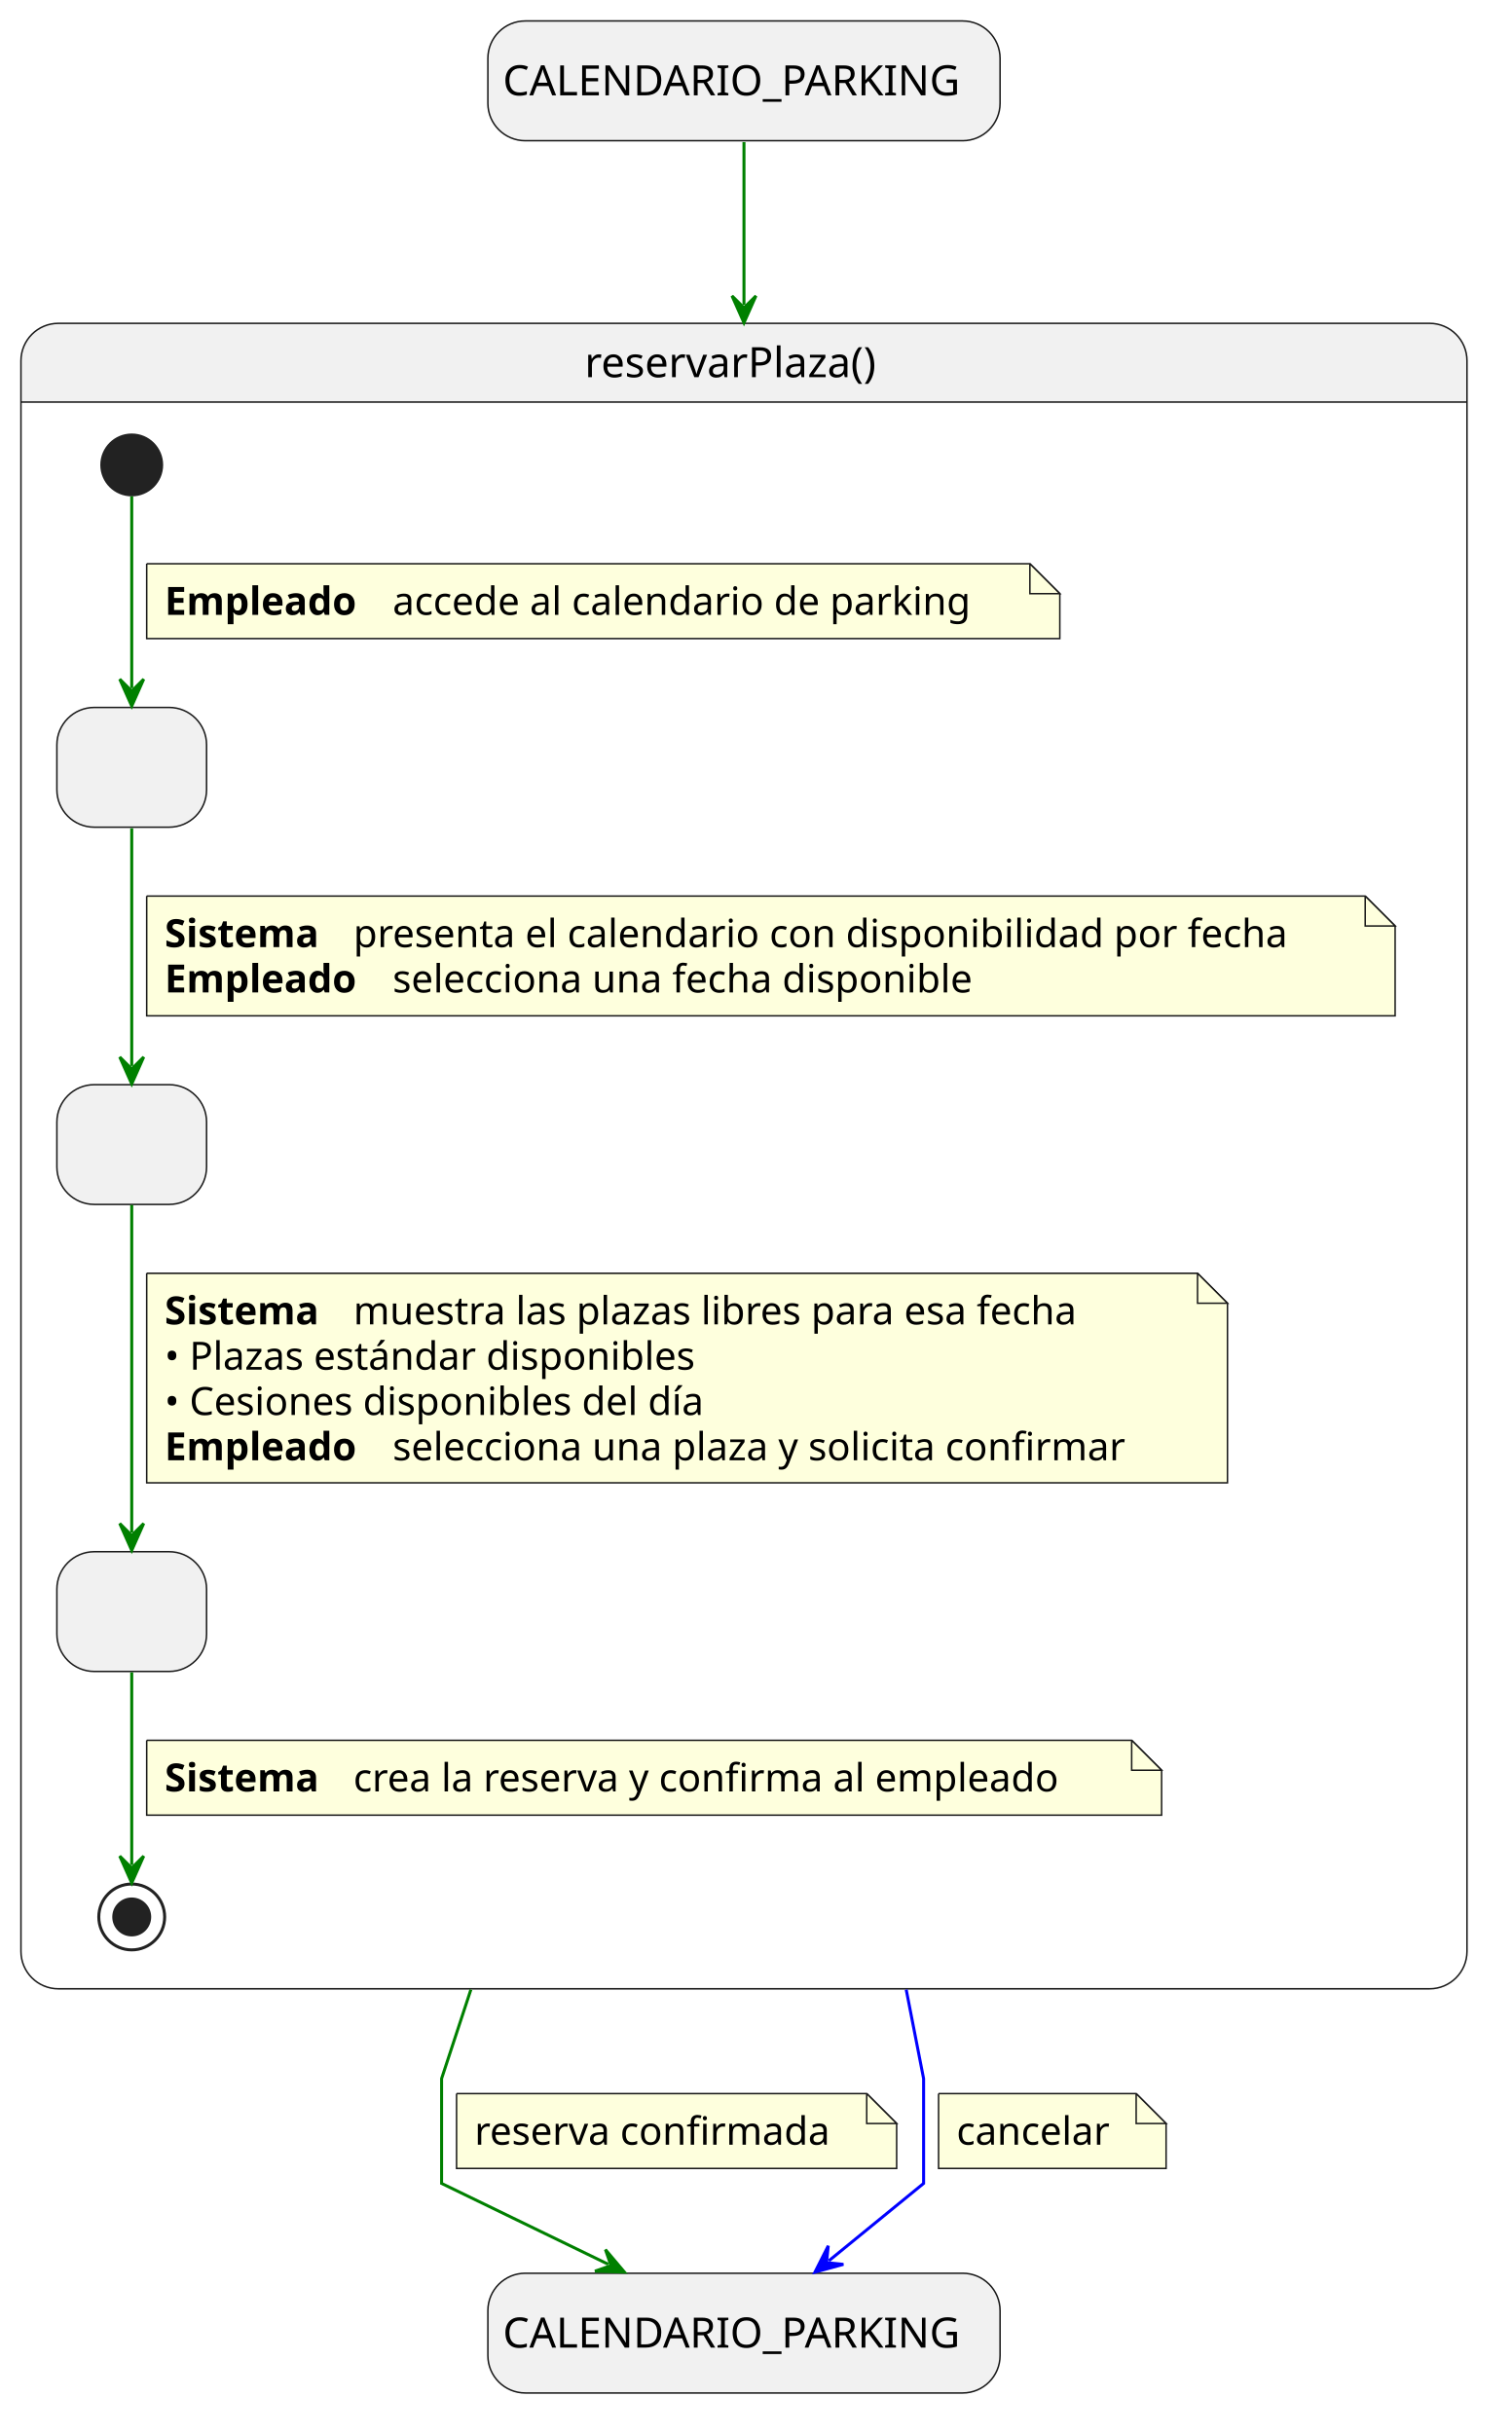
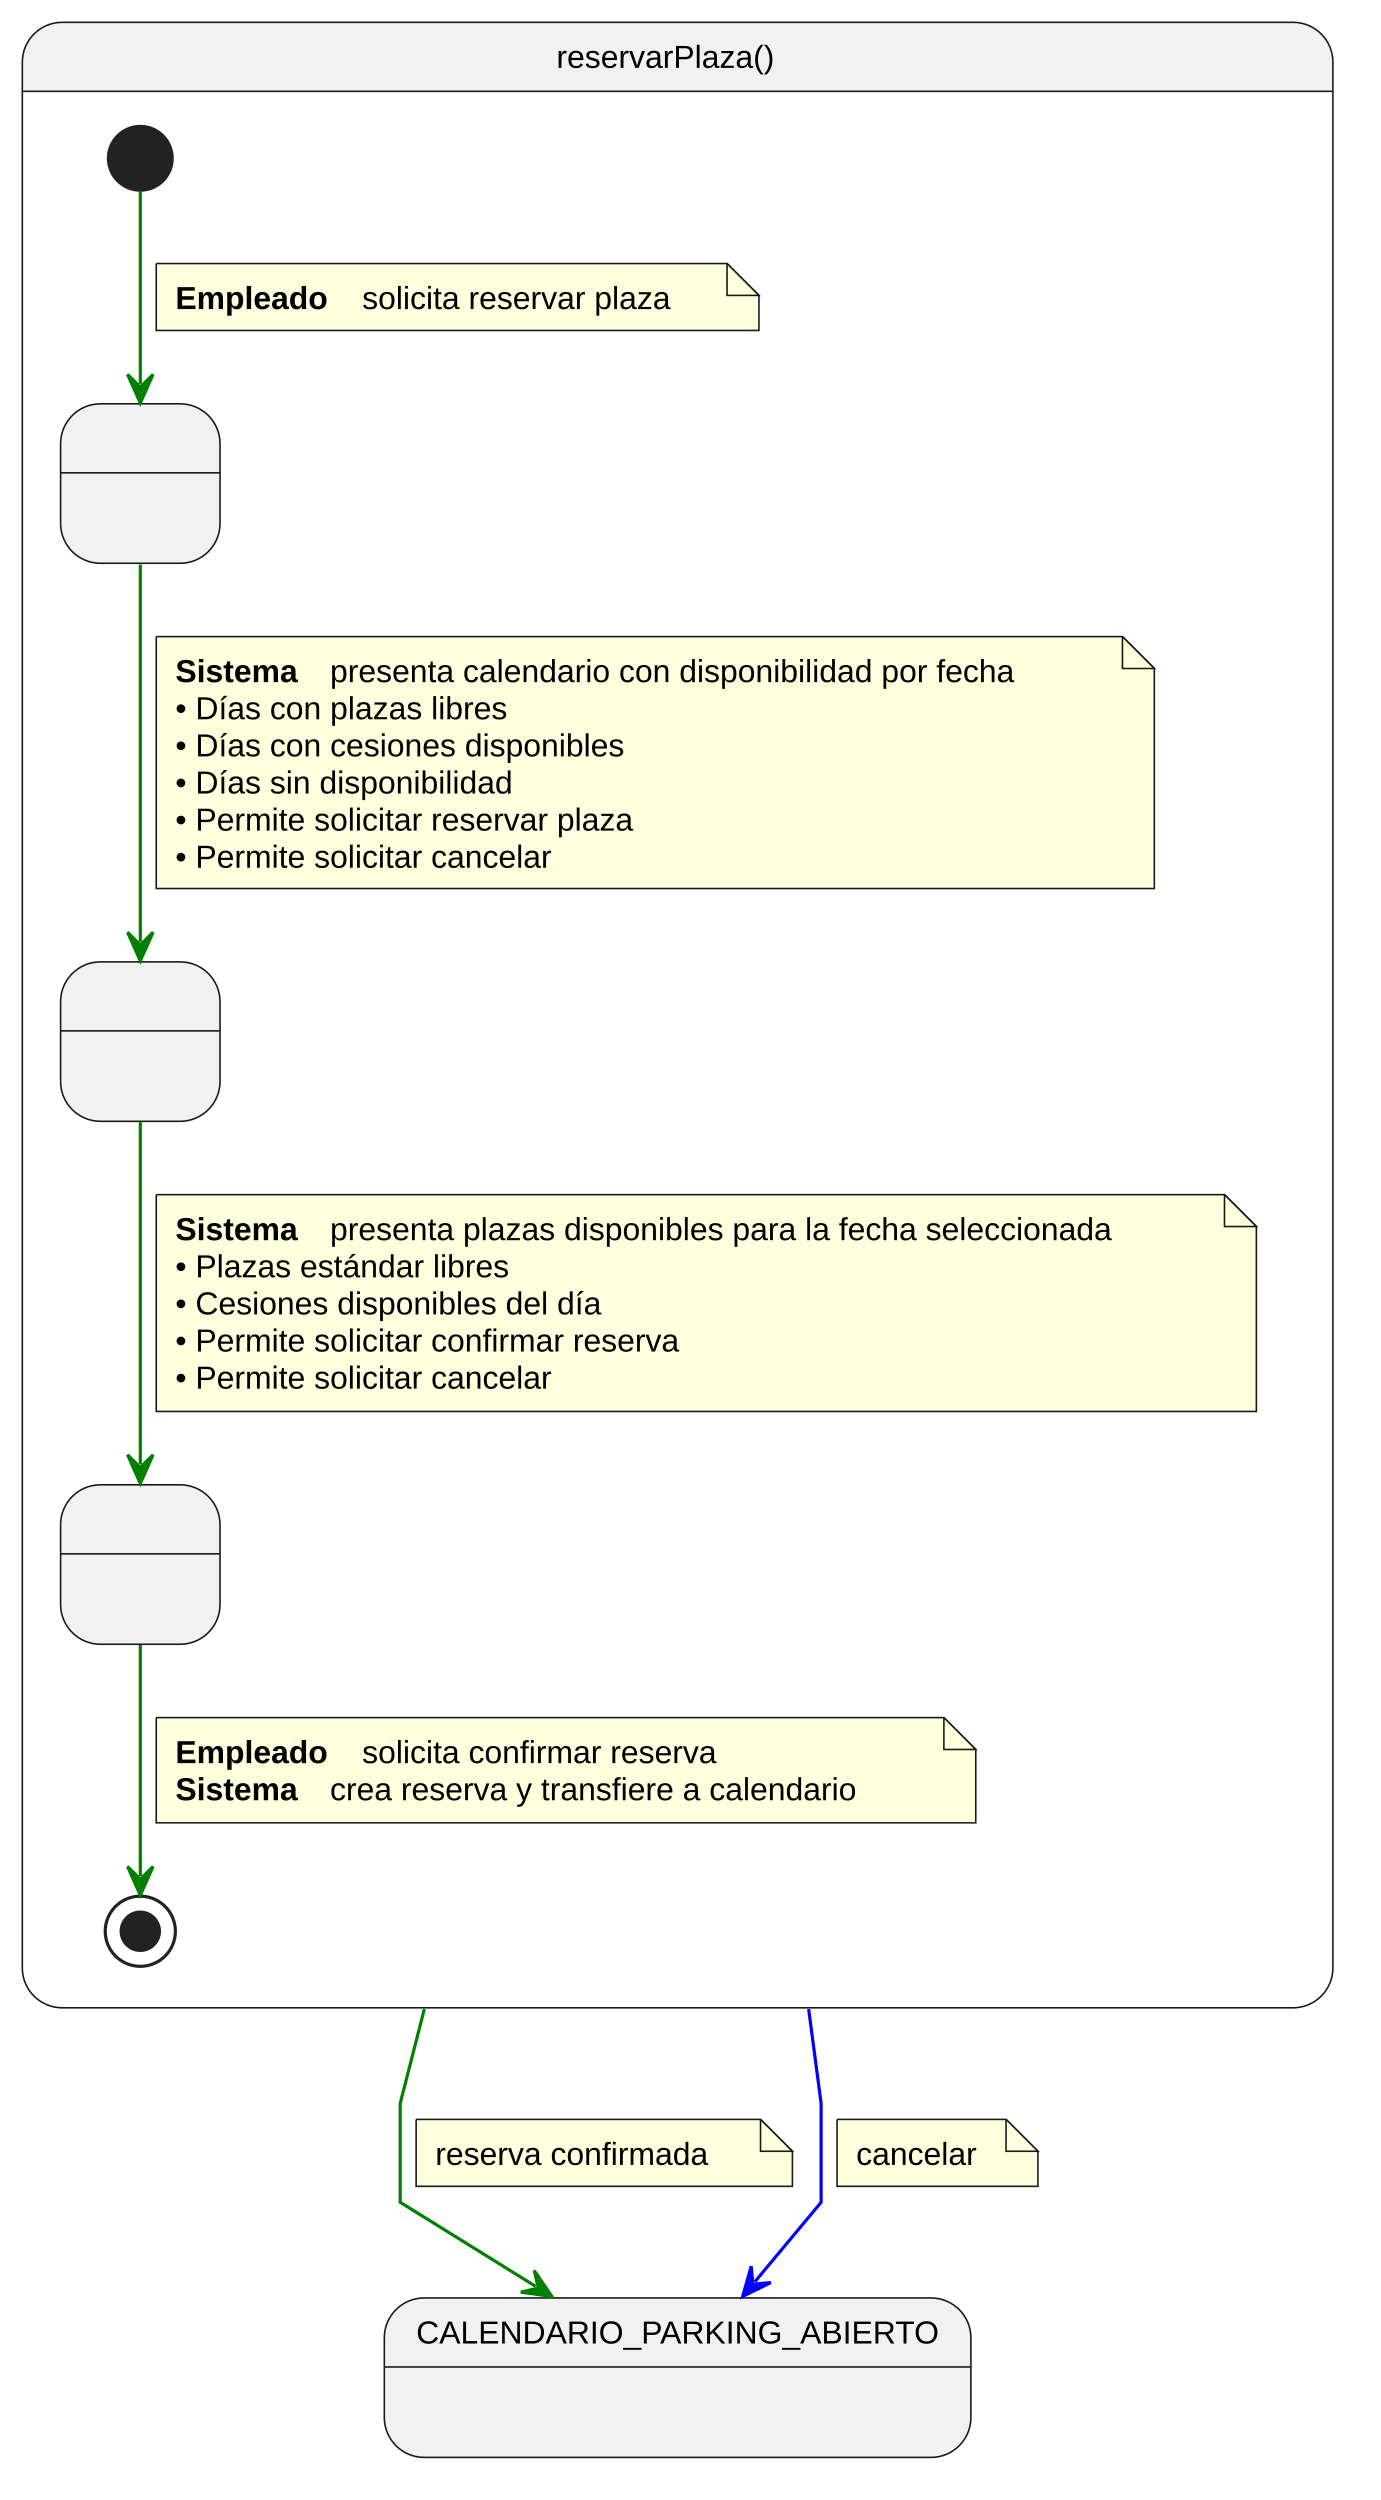
- <svg xmlns="http://www.w3.org/2000/svg" contentStyleType="text/css" data-diagram-type="STATE" height="813px" preserveAspectRatio="none" style="width:505px;height:813px;background:#FFFFFF;" version="1.1" viewBox="0 0 505 813" width="505px" zoomAndPan="magnify">
+ <svg xmlns="http://www.w3.org/2000/svg" contentStyleType="text/css" data-diagram-type="STATE" height="784px" preserveAspectRatio="none" style="width:433px;height:784px;background:#FFFFFF;" version="1.1" viewBox="0 0 433 784" width="433px" zoomAndPan="magnify">
  <defs />
  <g>
-     <rect fill="#F1F1F1" height="40" rx="12.5" ry="12.5" style="stroke:#181818;stroke-width:0.5;" width="171.082" x="162.96" y="7" />
-     <text fill="#000000" font-family="sans-serif" font-size="14" lengthAdjust="spacing" textLength="161.082" x="167.96" y="31.847">CALENDARIO_PARKING</text>
-     <rect fill="#F1F1F1" height="40" rx="12.5" ry="12.5" style="stroke:#181818;stroke-width:0.5;" width="171.082" x="162.96" y="759.3" />
-     <text fill="#000000" font-family="sans-serif" font-size="14" lengthAdjust="spacing" textLength="161.082" x="167.96" y="784.147">CALENDARIO_PARKING</text>
-     <path d="M19.5,108 L477.5,108 A12.5,12.5 0 0 1 490,120.5 L490,134.297 L7,134.297 L7,120.5 A12.5,12.5 0 0 1 19.5,108" fill="#F1F1F1" />
-     <rect fill="none" height="556.297" rx="12.5" ry="12.5" style="stroke:#181818;stroke-width:0.5;" width="483" x="7" y="108" />
-     <line style="stroke:#181818;stroke-width:0.5;" x1="7" x2="490" y1="134.297" y2="134.297" />
-     <text fill="#000000" font-family="sans-serif" font-size="14" lengthAdjust="spacing" textLength="106.415" x="195.292" y="125.995">reservarPlaza()</text>
-     <rect fill="#F1F1F1" height="40" rx="12.5" ry="12.5" style="stroke:#181818;stroke-width:0.5;" width="50" x="19" y="236.297" />
-     <text fill="#000000" font-family="sans-serif" font-size="14" lengthAdjust="spacing" textLength="4.45" x="41.775" y="261.144"> </text>
-     <rect fill="#F1F1F1" height="40" rx="12.5" ry="12.5" style="stroke:#181818;stroke-width:0.5;" width="50" x="19" y="362.297" />
-     <text fill="#000000" font-family="sans-serif" font-size="14" lengthAdjust="spacing" textLength="4.45" x="41.775" y="387.144"> </text>
-     <rect fill="#F1F1F1" height="40" rx="12.5" ry="12.5" style="stroke:#181818;stroke-width:0.5;" width="50" x="19" y="518.297" />
-     <text fill="#000000" font-family="sans-serif" font-size="14" lengthAdjust="spacing" textLength="4.45" x="41.775" y="543.144"> </text>
-     <g class="start_entity" data-qualified-name="reservarPlaza..start.reservarPlaza" data-source-line="15" id="ent0003">
-       <ellipse cx="44" cy="155.297" fill="#222222" rx="10" ry="10" style="stroke:#222222;stroke-width:1;" />
+     <path d="M19.5,7 L405.5,7 A12.5,12.5 0 0 1 418,19.5 L418,28.641 L7,28.641 L7,19.5 A12.5,12.5 0 0 1 19.5,7" fill="#F1F1F1" />
+     <rect fill="none" height="622.641" rx="12.5" ry="12.5" style="stroke:#181818;stroke-width:0.5;" width="411" x="7" y="7" />
+     <line style="stroke:#181818;stroke-width:0.5;" x1="7" x2="418" y1="28.641" y2="28.641" />
+     <text fill="#000000" font-family="Arial" font-size="10" lengthAdjust="spacing" textLength="76.011" x="174.495" y="21.282">reservarPlaza()</text>
+     <g class="entity" data-qualified-name="reservarPlaza.SolicitandoPlaza" id="ent0003">
+       <rect fill="#F1F1F1" height="50" rx="12.5" ry="12.5" style="stroke:#181818;stroke-width:0.5;" width="50" x="19" y="126.641" />
+       <line style="stroke:#181818;stroke-width:0.5;" x1="19" x2="69" y1="148.281" y2="148.281" />
+       <text fill="#000000" font-family="Arial" font-size="10" lengthAdjust="spacing" textLength="3.179" x="42.411" y="140.923"> </text>
    </g>
-     <g class="end_entity" data-qualified-name="reservarPlaza..end.reservarPlaza" data-source-line="34" id="ent0007">
-       <ellipse cx="44" cy="640.297" fill="none" rx="11" ry="11" style="stroke:#222222;stroke-width:1;" />
-       <ellipse cx="44" cy="640.297" fill="#222222" rx="6" ry="6" style="stroke:#222222;stroke-width:1;" />
+     <g class="entity" data-qualified-name="reservarPlaza.ProporcionandoDatos" id="ent0004">
+       <rect fill="#F1F1F1" height="50" rx="12.5" ry="12.5" style="stroke:#181818;stroke-width:0.5;" width="50" x="19" y="301.641" />
+       <line style="stroke:#181818;stroke-width:0.5;" x1="19" x2="69" y1="323.281" y2="323.281" />
+       <text fill="#000000" font-family="Arial" font-size="10" lengthAdjust="spacing" textLength="3.179" x="42.411" y="315.923"> </text>
    </g>
-     <g class="link" data-entity-1="ent0003" data-entity-2="ent0005" data-link-type="dependency" data-source-line="15" id="lnk4">
-       <path d="M44,165.787 C44,181.857 44,208.727 44,229.847" fill="none" id="*start*reservarPlaza-to-SeleccionandoFecha" style="stroke:#008000;stroke-width:1;" />
-       <polygon fill="#008000" points="44,235.847,48,226.847,44,230.847,40,226.847,44,235.847" style="stroke:#008000;stroke-width:1;" />
-       <path d="M49,188.297 L49,213.297 L354,213.297 L354,198.297 L344,188.297 L49,188.297" fill="#FEFFDD" style="stroke:#181818;stroke-width:0.5;" />
-       <path d="M344,188.297 L344,198.297 L354,198.297 L344,188.297" fill="#FEFFDD" style="stroke:#181818;stroke-width:0.5;" />
-       <text fill="#000000" font-family="sans-serif" font-size="13" font-weight="700" lengthAdjust="spacing" textLength="72.014" x="55" y="205.364">Empleado</text>
-       <text fill="#000000" font-family="sans-serif" font-size="13" lengthAdjust="spacing" textLength="208.152" x="131.147" y="205.364">accede al calendario de parking</text>
+     <g class="entity" data-qualified-name="reservarPlaza.ReservaCreada" id="ent0005">
+       <rect fill="#F1F1F1" height="50" rx="12.5" ry="12.5" style="stroke:#181818;stroke-width:0.5;" width="50" x="19" y="465.641" />
+       <line style="stroke:#181818;stroke-width:0.5;" x1="19" x2="69" y1="487.281" y2="487.281" />
+       <text fill="#000000" font-family="Arial" font-size="10" lengthAdjust="spacing" textLength="3.179" x="42.411" y="479.923"> </text>
    </g>
-     <g class="link" data-entity-1="ent0005" data-entity-2="ent0006" data-link-type="dependency" data-source-line="20" id="lnk5">
-       <path d="M44,276.667 C44,299.967 44,332.827 44,356.057" fill="none" id="SeleccionandoFecha-to-SeleccionandoPlaza" style="stroke:#008000;stroke-width:1;" />
-       <polygon fill="#008000" points="44,362.057,48,353.057,44,357.057,40,353.057,44,362.057" style="stroke:#008000;stroke-width:1;" />
-       <path d="M49,299.297 L49,339.297 L466,339.297 L466,309.297 L456,299.297 L49,299.297" fill="#FEFFDD" style="stroke:#181818;stroke-width:0.5;" />
-       <path d="M456,299.297 L456,309.297 L466,309.297 L456,299.297" fill="#FEFFDD" style="stroke:#181818;stroke-width:0.5;" />
-       <text fill="#000000" font-family="sans-serif" font-size="13" font-weight="700" lengthAdjust="spacing" textLength="58.906" x="55" y="316.364">Sistema</text>
-       <text fill="#000000" font-family="sans-serif" font-size="13" lengthAdjust="spacing" textLength="333.233" x="118.039" y="316.364">presenta el calendario con disponibilidad por fecha</text>
-       <text fill="#000000" font-family="sans-serif" font-size="13" font-weight="700" lengthAdjust="spacing" textLength="72.014" x="55" y="331.497">Empleado</text>
-       <text fill="#000000" font-family="sans-serif" font-size="13" lengthAdjust="spacing" textLength="207.772" x="131.147" y="331.497">selecciona una fecha disponible</text>
+     <g class="start_entity" data-qualified-name="reservarPlaza..start.reservarPlaza" data-source-line="10" id="ent0002">
+       <ellipse cx="44" cy="49.641" fill="#222222" rx="10" ry="10" style="stroke:#222222;stroke-width:1;" />
    </g>
-     <g class="link" data-entity-1="ent0006" data-entity-2="ent0007" data-link-type="dependency" data-source-line="26" id="lnk6">
-       <path d="M44,402.487 C44,431.997 44,482.207 44,511.867" fill="none" id="SeleccionandoPlaza-to-ConfirmandoReserva" style="stroke:#008000;stroke-width:1;" />
-       <polygon fill="#008000" points="44,517.867,48,508.867,44,512.867,40,508.867,44,517.867" style="stroke:#008000;stroke-width:1;" />
-       <path d="M49,425.297 L49,495.297 L410,495.297 L410,435.297 L400,425.297 L49,425.297" fill="#FEFFDD" style="stroke:#181818;stroke-width:0.5;" />
-       <path d="M400,425.297 L400,435.297 L410,435.297 L400,425.297" fill="#FEFFDD" style="stroke:#181818;stroke-width:0.5;" />
-       <text fill="#000000" font-family="sans-serif" font-size="13" font-weight="700" lengthAdjust="spacing" textLength="58.906" x="55" y="442.364">Sistema</text>
-       <text fill="#000000" font-family="sans-serif" font-size="13" lengthAdjust="spacing" textLength="262.406" x="118.039" y="442.364">muestra las plazas libres para esa fecha</text>
-       <text fill="#000000" font-family="sans-serif" font-size="13" lengthAdjust="spacing" textLength="192.01" x="55" y="457.497">• Plazas estándar disponibles</text>
-       <text fill="#000000" font-family="sans-serif" font-size="13" lengthAdjust="spacing" textLength="195.641" x="55" y="472.629">• Cesiones disponibles del día</text>
-       <text fill="#000000" font-family="sans-serif" font-size="13" font-weight="700" lengthAdjust="spacing" textLength="72.014" x="55" y="487.762">Empleado</text>
-       <text fill="#000000" font-family="sans-serif" font-size="13" lengthAdjust="spacing" textLength="264.488" x="131.147" y="487.762">selecciona una plaza y solicita confirmar</text>
+     <g class="end_entity" data-qualified-name="reservarPlaza..end.reservarPlaza" data-source-line="34" id="ent0006">
+       <ellipse cx="44" cy="605.641" fill="none" rx="11" ry="11" style="stroke:#222222;stroke-width:1;" />
+       <ellipse cx="44" cy="605.641" fill="#222222" rx="6" ry="6" style="stroke:#222222;stroke-width:1;" />
    </g>
-     <g class="link" data-entity-1="ent0007" data-entity-2="ent0007" data-link-type="dependency" data-source-line="34" id="lnk8">
-       <path d="M44,558.577 C44,579.577 44,606.377 44,622.957" fill="none" id="ConfirmandoReserva-to-*end*reservarPlaza" style="stroke:#008000;stroke-width:1;" />
-       <polygon fill="#008000" points="44,628.957,48,619.957,44,623.957,40,619.957,44,628.957" style="stroke:#008000;stroke-width:1;" />
-       <path d="M49,581.297 L49,606.297 L388,606.297 L388,591.297 L378,581.297 L49,581.297" fill="#FEFFDD" style="stroke:#181818;stroke-width:0.5;" />
-       <path d="M378,581.297 L378,591.297 L388,591.297 L378,581.297" fill="#FEFFDD" style="stroke:#181818;stroke-width:0.5;" />
-       <text fill="#000000" font-family="sans-serif" font-size="13" font-weight="700" lengthAdjust="spacing" textLength="58.906" x="55" y="598.364">Sistema</text>
-       <text fill="#000000" font-family="sans-serif" font-size="13" lengthAdjust="spacing" textLength="255.417" x="118.039" y="598.364">crea la reserva y confirma al empleado</text>
+     <g class="link" data-entity-1="ent0002" data-entity-2="ent0003" data-link-type="dependency" data-source-line="10" id="lnk3">
+       <path d="M44,59.871 C44,74.861 44,98.971 44,120.401" fill="none" id="*start*reservarPlaza-to-SolicitandoPlaza" style="stroke:#008000;stroke-width:1;" />
+       <polygon fill="#008000" points="44,126.401,48,117.401,44,121.401,40,117.401,44,126.401" style="stroke:#008000;stroke-width:1;" />
+       <path d="M49,82.641 L49,103.641 L238,103.641 L238,92.641 L228,82.641 L49,82.641" fill="#FEFFDD" style="stroke:#181818;stroke-width:0.5;" />
+       <path d="M228,82.641 L228,92.641 L238,92.641 L228,82.641" fill="#FEFFDD" style="stroke:#181818;stroke-width:0.5;" />
+       <text fill="#000000" font-family="Arial" font-size="10" font-weight="700" lengthAdjust="spacing" textLength="55.395" x="55" y="96.923">Empleado</text>
+       <text fill="#000000" font-family="Arial" font-size="10" lengthAdjust="spacing" textLength="110.093" x="113.574" y="96.923">solicita reservar plaza</text>
    </g>
-     <g class="link" data-entity-1="ent0002" data-entity-2="ent0004" data-link-type="dependency" data-source-line="8" id="lnk2">
-       <path d="M248.5,47.46 C248.5,61.72 248.5,76.9 248.5,101.82" fill="none" id="VistaParkingInicio-to-reservarPlaza" style="stroke:#008000;stroke-width:1;" />
-       <polygon fill="#008000" points="248.5,107.82,252.5,98.82,248.5,102.82,244.5,98.82,248.5,107.82" style="stroke:#008000;stroke-width:1;" />
+     <g class="link" data-entity-1="ent0003" data-entity-2="ent0004" data-link-type="dependency" data-source-line="15" id="lnk4">
+       <path d="M44,177.061 C44,210.031 44,262.441 44,295.341" fill="none" id="SolicitandoPlaza-to-ProporcionandoDatos" style="stroke:#008000;stroke-width:1;" />
+       <polygon fill="#008000" points="44,301.341,48,292.341,44,296.341,40,292.341,44,301.341" style="stroke:#008000;stroke-width:1;" />
+       <path d="M49,199.641 L49,278.641 L362,278.641 L362,209.641 L352,199.641 L49,199.641" fill="#FEFFDD" style="stroke:#181818;stroke-width:0.5;" />
+       <path d="M352,199.641 L352,209.641 L362,209.641 L352,199.641" fill="#FEFFDD" style="stroke:#181818;stroke-width:0.5;" />
+       <text fill="#000000" font-family="Arial" font-size="10" font-weight="700" lengthAdjust="spacing" textLength="45.312" x="55" y="213.923">Sistema</text>
+       <text fill="#000000" font-family="Arial" font-size="10" lengthAdjust="spacing" textLength="244.224" x="103.491" y="213.923">presenta calendario con disponibilidad por fecha</text>
+       <text fill="#000000" font-family="Arial" font-size="10" lengthAdjust="spacing" textLength="117.603" x="55" y="225.564">• Días con plazas libres</text>
+       <text fill="#000000" font-family="Arial" font-size="10" lengthAdjust="spacing" textLength="158.247" x="55" y="237.204">• Días con cesiones disponibles</text>
+       <text fill="#000000" font-family="Arial" font-size="10" lengthAdjust="spacing" textLength="121.001" x="55" y="248.845">• Días sin disponibilidad</text>
+       <text fill="#000000" font-family="Arial" font-size="10" lengthAdjust="spacing" textLength="165.347" x="55" y="260.485">• Permite solicitar reservar plaza</text>
+       <text fill="#000000" font-family="Arial" font-size="10" lengthAdjust="spacing" textLength="136.274" x="55" y="272.126">• Permite solicitar cancelar</text>
    </g>
-     <g class="link" data-entity-1="ent0004" data-entity-2="ent0003" data-link-type="dependency" data-source-line="40" id="lnk9">
-       <path d="M157.28,664.57 C151.24,682.93 147.5,694.3 147.5,694.3 C147.5,694.3 147.5,729.3 147.5,729.3 C147.5,729.3 174.951,742.622 203.181,756.312" fill="none" id="reservarPlaza-to-VistaParkingFin" style="stroke:#008000;stroke-width:1;" />
-       <polygon fill="#008000" points="208.58,758.93,202.227,751.404,204.081,756.748,198.737,758.602,208.58,758.93" style="stroke:#008000;stroke-width:1;" />
-       <path d="M152.5,699.3 L152.5,724.3 L299.5,724.3 L299.5,709.3 L289.5,699.3 L152.5,699.3" fill="#FEFFDD" style="stroke:#181818;stroke-width:0.5;" />
-       <path d="M289.5,699.3 L289.5,709.3 L299.5,709.3 L289.5,699.3" fill="#FEFFDD" style="stroke:#181818;stroke-width:0.5;" />
-       <text fill="#000000" font-family="sans-serif" font-size="13" lengthAdjust="spacing" textLength="126.972" x="158.5" y="716.367">reserva confirmada</text>
+     <g class="link" data-entity-1="ent0004" data-entity-2="ent0005" data-link-type="dependency" data-source-line="25" id="lnk5">
+       <path d="M44,351.891 C44,382.431 44,428.601 44,459.221" fill="none" id="ProporcionandoDatos-to-ReservaCreada" style="stroke:#008000;stroke-width:1;" />
+       <polygon fill="#008000" points="44,465.221,48,456.221,44,460.221,40,456.221,44,465.221" style="stroke:#008000;stroke-width:1;" />
+       <path d="M49,374.641 L49,442.641 L394,442.641 L394,384.641 L384,374.641 L49,374.641" fill="#FEFFDD" style="stroke:#181818;stroke-width:0.5;" />
+       <path d="M384,374.641 L384,384.641 L394,384.641 L384,374.641" fill="#FEFFDD" style="stroke:#181818;stroke-width:0.5;" />
+       <text fill="#000000" font-family="Arial" font-size="10" font-weight="700" lengthAdjust="spacing" textLength="45.312" x="55" y="388.923">Sistema</text>
+       <text fill="#000000" font-family="Arial" font-size="10" lengthAdjust="spacing" textLength="276.065" x="103.491" y="388.923">presenta plazas disponibles para la fecha seleccionada</text>
+       <text fill="#000000" font-family="Arial" font-size="10" lengthAdjust="spacing" textLength="118.672" x="55" y="400.563">• Plazas estándar libres</text>
+       <text fill="#000000" font-family="Arial" font-size="10" lengthAdjust="spacing" textLength="150.493" x="55" y="412.204">• Cesiones disponibles del día</text>
+       <text fill="#000000" font-family="Arial" font-size="10" lengthAdjust="spacing" textLength="182.949" x="55" y="423.845">• Permite solicitar confirmar reserva</text>
+       <text fill="#000000" font-family="Arial" font-size="10" lengthAdjust="spacing" textLength="136.274" x="55" y="435.485">• Permite solicitar cancelar</text>
    </g>
-     <g class="link" data-entity-1="ent0004" data-entity-2="ent0003" data-link-type="dependency" data-source-line="45" id="lnk10">
-       <path d="M302.69,664.57 C306.28,682.93 308.5,694.3 308.5,694.3 C308.5,694.3 308.5,729.3 308.5,729.3 C308.5,729.3 293.628,741.446 276.858,755.136" fill="none" id="reservarPlaza-to-VistaParkingFin-1" style="stroke:#0000FF;stroke-width:1;" />
-       <polygon fill="#0000FF" points="272.21,758.93,281.711,756.337,276.083,755.768,276.652,750.14,272.21,758.93" style="stroke:#0000FF;stroke-width:1;" />
-       <path d="M313.5,699.3 L313.5,724.3 L389.5,724.3 L389.5,709.3 L379.5,699.3 L313.5,699.3" fill="#FEFFDD" style="stroke:#181818;stroke-width:0.5;" />
-       <path d="M379.5,699.3 L379.5,709.3 L389.5,709.3 L379.5,699.3" fill="#FEFFDD" style="stroke:#181818;stroke-width:0.5;" />
-       <text fill="#000000" font-family="sans-serif" font-size="13" lengthAdjust="spacing" textLength="55.421" x="319.5" y="716.367">cancelar</text>
+     <g class="link" data-entity-1="ent0005" data-entity-2="ent0006" data-link-type="dependency" data-source-line="34" id="lnk7">
+       <path d="M44,515.881 C44,540.261 44,570.701 44,588.341" fill="none" id="ReservaCreada-to-*end*reservarPlaza" style="stroke:#008000;stroke-width:1;" />
+       <polygon fill="#008000" points="44,594.341,48,585.341,44,589.341,40,585.341,44,594.341" style="stroke:#008000;stroke-width:1;" />
+       <path d="M49,538.641 L49,571.641 L306,571.641 L306,548.641 L296,538.641 L49,538.641" fill="#FEFFDD" style="stroke:#181818;stroke-width:0.5;" />
+       <path d="M296,538.641 L296,548.641 L306,548.641 L296,538.641" fill="#FEFFDD" style="stroke:#181818;stroke-width:0.5;" />
+       <text fill="#000000" font-family="Arial" font-size="10" font-weight="700" lengthAdjust="spacing" textLength="55.395" x="55" y="552.923">Empleado</text>
+       <text fill="#000000" font-family="Arial" font-size="10" lengthAdjust="spacing" textLength="127.695" x="113.574" y="552.923">solicita confirmar reserva</text>
+       <text fill="#000000" font-family="Arial" font-size="10" font-weight="700" lengthAdjust="spacing" textLength="45.312" x="55" y="564.563">Sistema</text>
+       <text fill="#000000" font-family="Arial" font-size="10" lengthAdjust="spacing" textLength="188.413" x="103.491" y="564.563">crea reserva y transfiere a calendario</text>
+     </g>
+     <g class="entity" data-qualified-name="CALENDARIO_PARKING_ABIERTO" id="ent0008">
+       <rect fill="#F1F1F1" height="50" rx="12.5" ry="12.5" style="stroke:#181818;stroke-width:0.5;" width="183.955" x="120.52" y="720.64" />
+       <line style="stroke:#181818;stroke-width:0.5;" x1="120.52" x2="304.475" y1="742.281" y2="742.281" />
+       <text fill="#000000" font-family="Arial" font-size="10" lengthAdjust="spacing" textLength="163.955" x="130.52" y="734.922">CALENDARIO_PARKING_ABIERTO</text>
+     </g>
+     <g class="link" data-entity-1="ent0002" data-entity-2="ent0008" data-link-type="dependency" data-source-line="41" id="lnk9">
+       <path d="M133.07,630.03 C128.37,648.41 125.5,659.64 125.5,659.64 C125.5,659.64 125.5,690.64 125.5,690.64 C125.5,690.64 144.952,702.716 167.972,717.005" fill="none" id="reservarPlaza-to-CALENDARIO_PARKING_ABIERTO" style="stroke:#008000;stroke-width:1;" />
+       <polygon fill="#008000" points="173.07,720.17,167.533,712.025,168.822,717.533,163.314,718.822,173.07,720.17" style="stroke:#008000;stroke-width:1;" />
+       <path d="M130.5,664.64 L130.5,685.64 L248.5,685.64 L248.5,674.64 L238.5,664.64 L130.5,664.64" fill="#FEFFDD" style="stroke:#181818;stroke-width:0.5;" />
+       <path d="M238.5,664.64 L238.5,674.64 L248.5,674.64 L238.5,664.64" fill="#FEFFDD" style="stroke:#181818;stroke-width:0.5;" />
+       <text fill="#000000" font-family="Arial" font-size="10" lengthAdjust="spacing" textLength="97.671" x="136.5" y="678.922">reserva confirmada</text>
+     </g>
+     <g class="link" data-entity-1="ent0002" data-entity-2="ent0008" data-link-type="dependency" data-source-line="46" id="lnk10">
+       <path d="M253.59,630.03 C256.02,648.41 257.5,659.64 257.5,659.64 C257.5,659.64 257.5,690.64 257.5,690.64 C257.5,690.64 248.641,701.271 236.731,715.561" fill="none" id="reservarPlaza-to-CALENDARIO_PARKING_ABIERTO-1" style="stroke:#0000FF;stroke-width:1;" />
+       <polygon fill="#0000FF" points="232.89,720.17,241.725,715.817,236.091,716.329,235.579,710.696,232.89,720.17" style="stroke:#0000FF;stroke-width:1;" />
+       <path d="M262.5,664.64 L262.5,685.64 L325.5,685.64 L325.5,674.64 L315.5,664.64 L262.5,664.64" fill="#FEFFDD" style="stroke:#181818;stroke-width:0.5;" />
+       <path d="M315.5,664.64 L315.5,674.64 L325.5,674.64 L315.5,664.64" fill="#FEFFDD" style="stroke:#181818;stroke-width:0.5;" />
+       <text fill="#000000" font-family="Arial" font-size="10" lengthAdjust="spacing" textLength="42.632" x="268.5" y="678.922">cancelar</text>
    </g>
  </g>
</svg>
